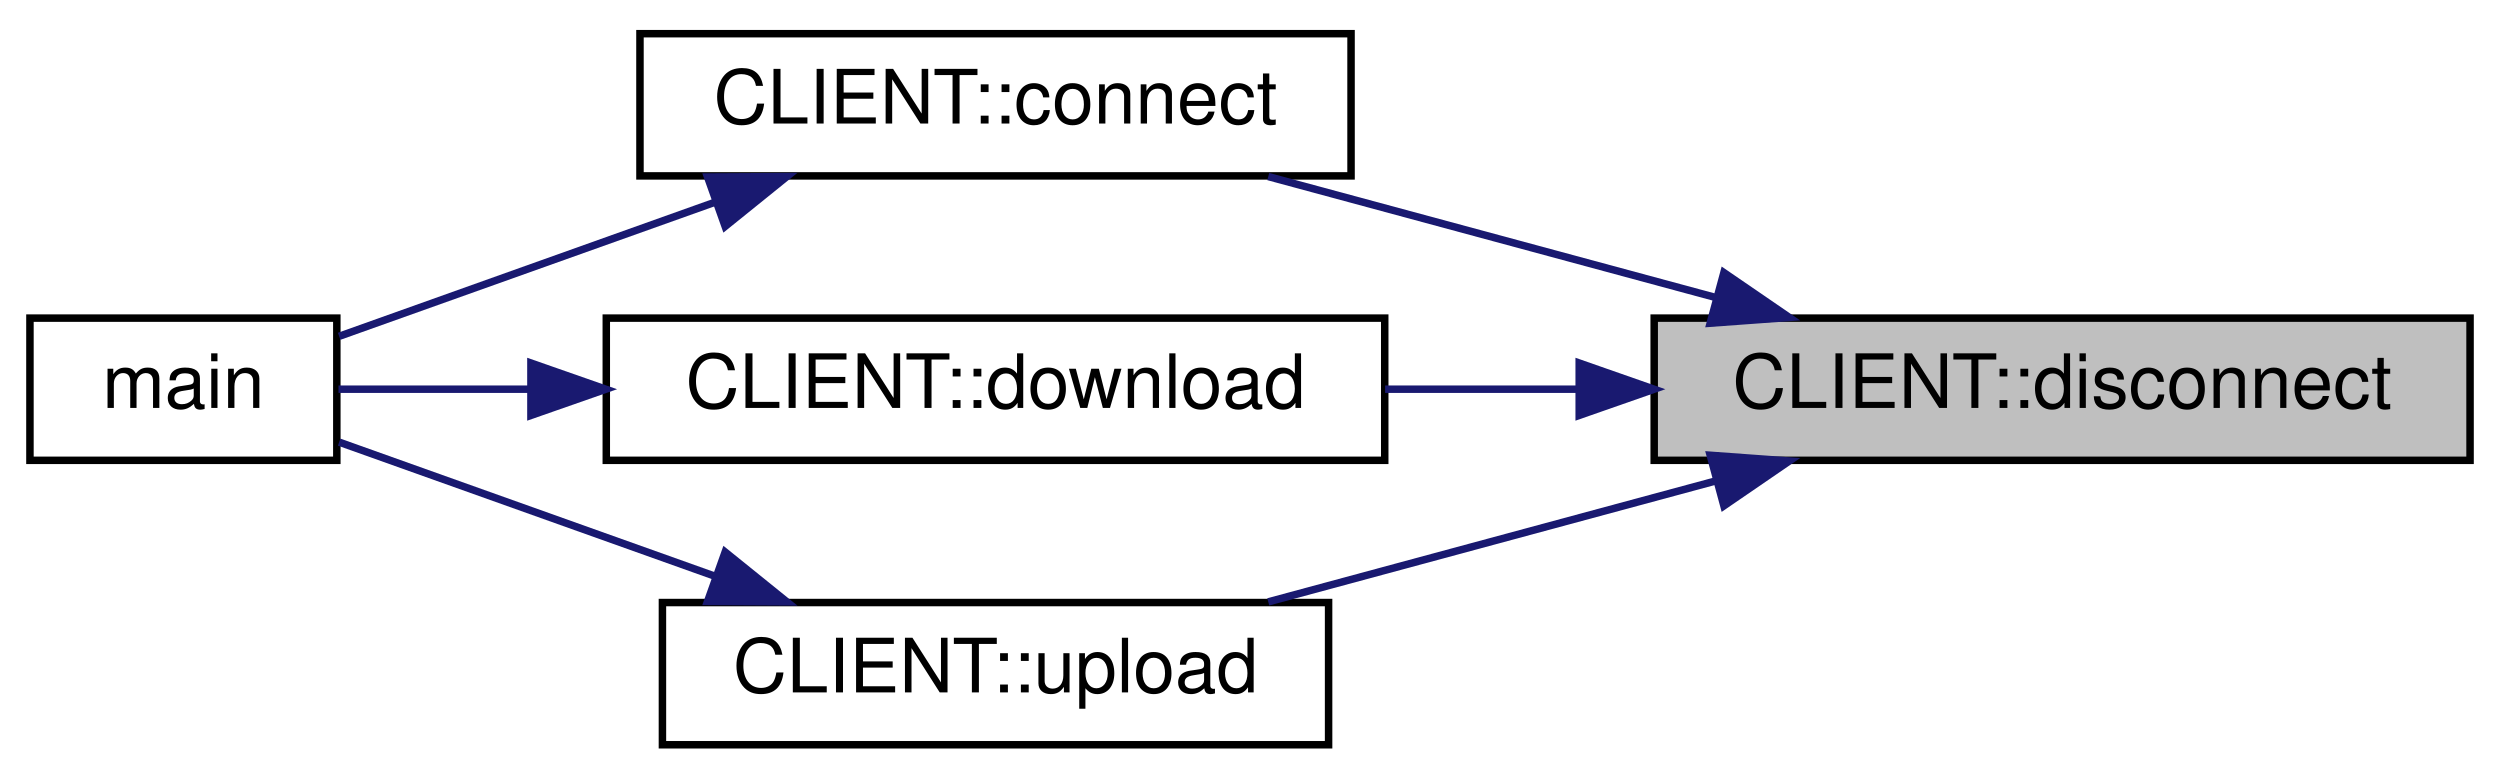
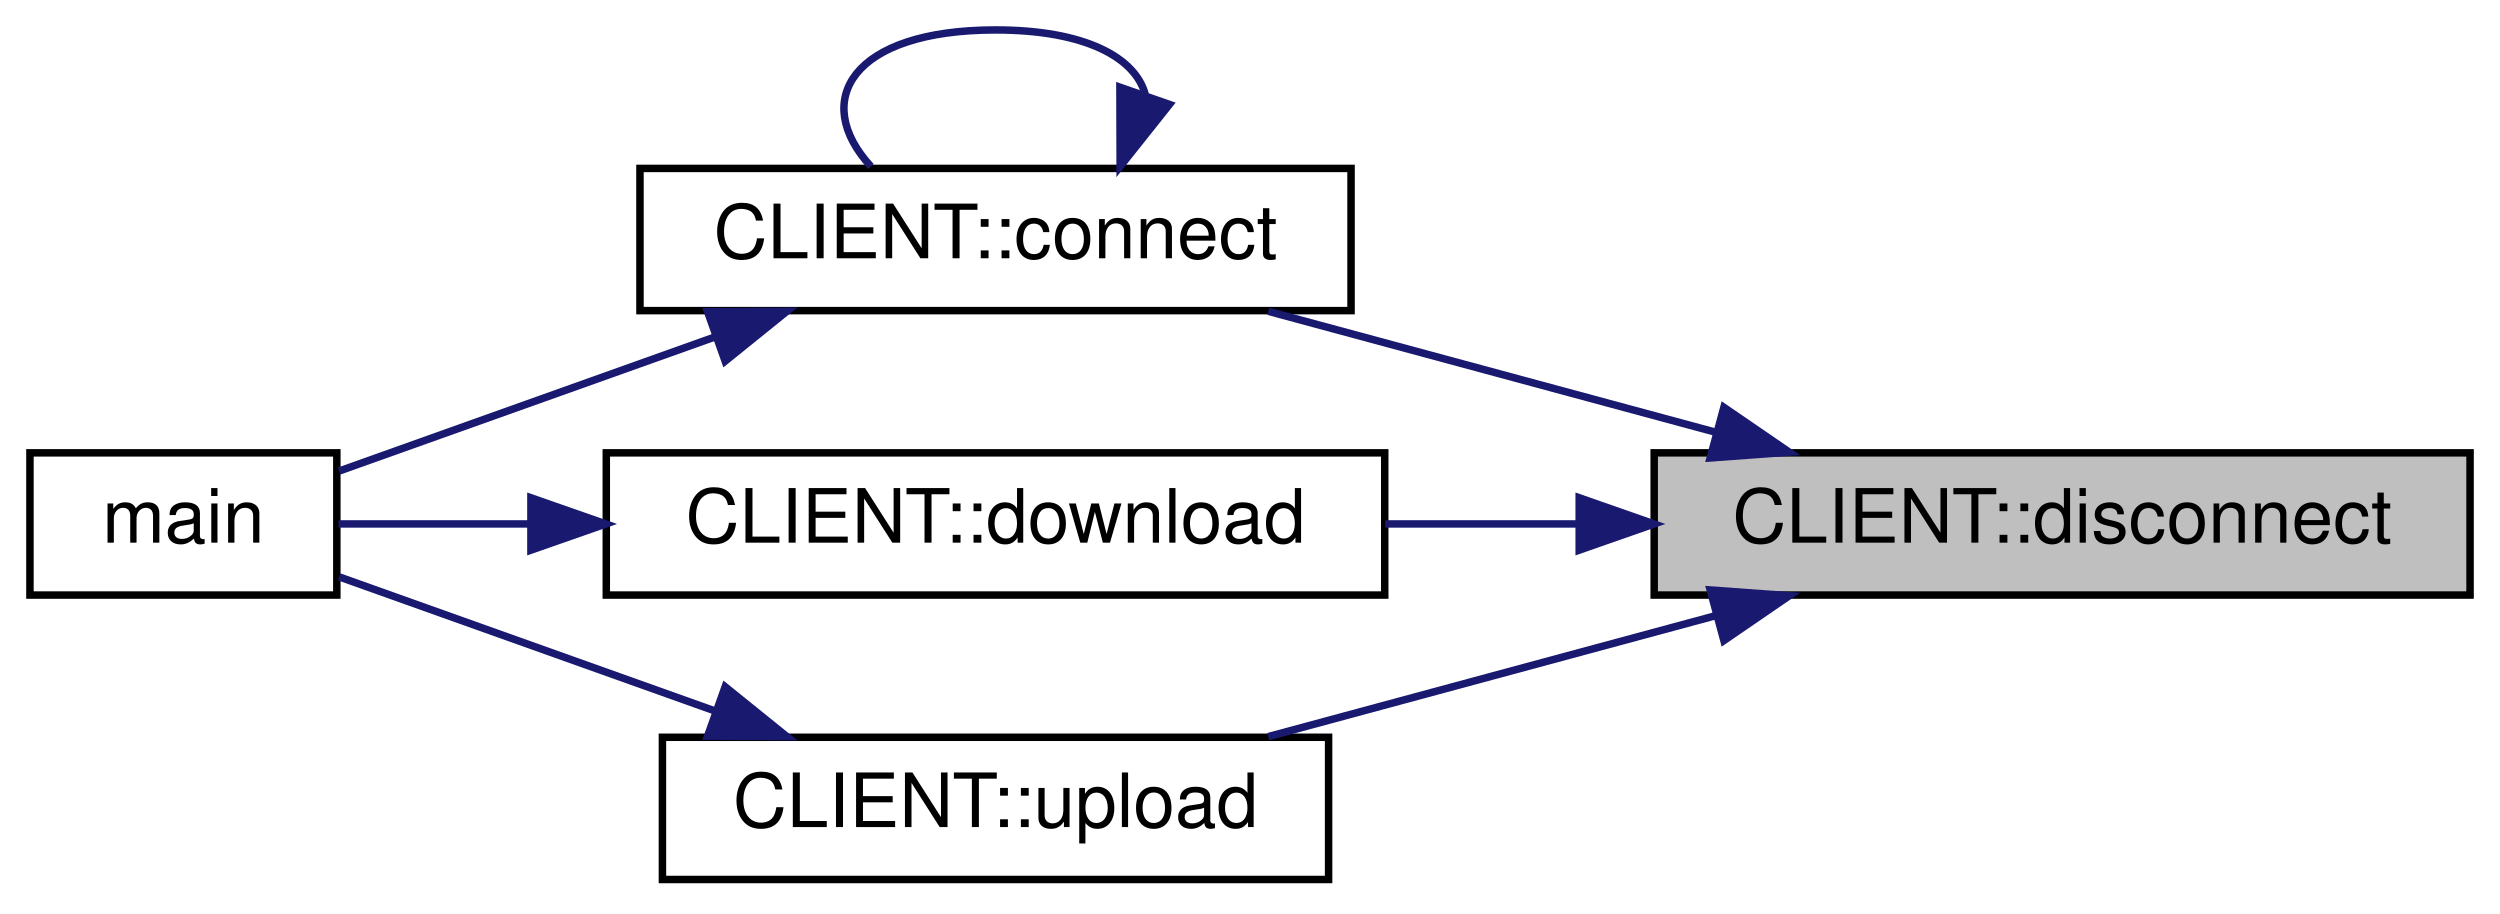
- <svg xmlns="http://www.w3.org/2000/svg" xmlns:xlink="http://www.w3.org/1999/xlink" width="334pt" height="104pt" viewBox="0.00 0.00 334.00 104.00">
-   <g id="graph0" class="graph" transform="scale(1 1) rotate(0) translate(4 100)">
+ <svg xmlns="http://www.w3.org/2000/svg" xmlns:xlink="http://www.w3.org/1999/xlink" width="334pt" height="122pt" viewBox="0.00 0.00 334.00 122.00">
+   <g id="graph0" class="graph" transform="scale(1 1) rotate(0) translate(4 118)">
    <g id="node1" class="node">
      <g id="a_node1">
        <a xlink:title="Zamyka połączenie.">
          <polygon fill="#bfbfbf" stroke="black" points="217,-38.5 217,-57.5 326,-57.5 326,-38.5 217,-38.5" />
          <text text-anchor="middle" x="271.5" y="-45.5" font-family="Helvetica,sans-Serif" font-size="10.00">CLIENT::disconnect</text>
        </a>
      </g>
    </g>
    <g id="node2" class="node">
      <g id="a_node2">
-         <a xlink:href="class_c_l_i_e_n_t.html#a783756fadeb1f24218acdee54bfb7b4a" target="_top" xlink:title="Inicjacja połaczenia.">
+         <a xlink:href="class_c_l_i_e_n_t.html#a783756fadeb1f24218acdee54bfb7b4a" target="_top" xlink:title="Inicjacja połączenia.">
          <polygon fill="none" stroke="black" points="81.5,-76.5 81.5,-95.5 176.5,-95.5 176.5,-76.5 81.5,-76.5" />
          <text text-anchor="middle" x="129" y="-83.5" font-family="Helvetica,sans-Serif" font-size="10.00">CLIENT::connect</text>
        </a>
      </g>
    </g>
    <g id="edge1" class="edge">
      <path fill="none" stroke="midnightblue" d="M225.22,-60.25C205.86,-65.48 183.58,-71.51 165.44,-76.41" />
      <polygon fill="midnightblue" stroke="midnightblue" points="226.31,-63.58 235.05,-57.59 224.48,-56.82 226.31,-63.58" />
    </g>
    <g id="node4" class="node">
      <g id="a_node4">
        <a xlink:href="class_c_l_i_e_n_t.html#ad348ac551652139ec10b8598f72527c1" target="_top" xlink:title="Pobieranie pliku.">
          <polygon fill="none" stroke="black" points="77,-38.5 77,-57.5 181,-57.5 181,-38.5 77,-38.5" />
          <text text-anchor="middle" x="129" y="-45.5" font-family="Helvetica,sans-Serif" font-size="10.00">CLIENT::download</text>
        </a>
      </g>
    </g>
-     <g id="edge3" class="edge">
+     <g id="edge4" class="edge">
      <path fill="none" stroke="midnightblue" d="M206.91,-48C198.25,-48 189.45,-48 181.05,-48" />
      <polygon fill="midnightblue" stroke="midnightblue" points="206.98,-51.5 216.98,-48 206.98,-44.5 206.98,-51.5" />
    </g>
    <g id="node5" class="node">
      <g id="a_node5">
        <a xlink:href="class_c_l_i_e_n_t.html#a83c83556e186942b8d9c8b812a295454" target="_top" xlink:title="Wysyłanie pliku.">
          <polygon fill="none" stroke="black" points="84.5,-0.5 84.5,-19.5 173.5,-19.5 173.5,-0.5 84.5,-0.5" />
          <text text-anchor="middle" x="129" y="-7.5" font-family="Helvetica,sans-Serif" font-size="10.00">CLIENT::upload</text>
        </a>
      </g>
    </g>
-     <g id="edge5" class="edge">
+     <g id="edge6" class="edge">
      <path fill="none" stroke="midnightblue" d="M225.22,-35.75C205.86,-30.52 183.58,-24.49 165.44,-19.59" />
      <polygon fill="midnightblue" stroke="midnightblue" points="224.48,-39.18 235.05,-38.41 226.31,-32.42 224.48,-39.18" />
+     </g>
+     <g id="edge2" class="edge">
+       <path fill="none" stroke="midnightblue" d="M149,-105.4C147.66,-110.31 141,-114 129,-114 109.8,-114 104.26,-104.57 112.35,-95.76" />
+       <polygon fill="midnightblue" stroke="midnightblue" points="152.24,-104.05 145.65,-95.76 145.62,-106.35 152.24,-104.05" />
    </g>
    <g id="node3" class="node">
      <g id="a_node3">
        <a xlink:href="main__c_8cpp.html#a0ddf1224851353fc92bfbff6f499fa97" target="_top" xlink:title="Funkcja główna programu klienta.">
          <polygon fill="none" stroke="black" points="0,-38.5 0,-57.5 41,-57.5 41,-38.5 0,-38.5" />
          <text text-anchor="middle" x="20.5" y="-45.5" font-family="Helvetica,sans-Serif" font-size="10.00">main</text>
        </a>
      </g>
    </g>
-     <g id="edge2" class="edge">
+     <g id="edge3" class="edge">
      <path fill="none" stroke="midnightblue" d="M91.56,-73C74.73,-66.99 55.39,-60.09 41.31,-55.07" />
      <polygon fill="midnightblue" stroke="midnightblue" points="90.53,-76.35 101.13,-76.41 92.88,-69.75 90.53,-76.35" />
    </g>
-     <g id="edge4" class="edge">
+     <g id="edge5" class="edge">
      <path fill="none" stroke="midnightblue" d="M66.83,-48C57.58,-48 48.66,-48 41.22,-48" />
      <polygon fill="midnightblue" stroke="midnightblue" points="66.93,-51.5 76.93,-48 66.93,-44.5 66.93,-51.5" />
    </g>
-     <g id="edge6" class="edge">
+     <g id="edge7" class="edge">
      <path fill="none" stroke="midnightblue" d="M91.56,-23C74.73,-29.01 55.39,-35.91 41.31,-40.93" />
      <polygon fill="midnightblue" stroke="midnightblue" points="92.88,-26.25 101.13,-19.59 90.53,-19.65 92.88,-26.25" />
    </g>
  </g>
</svg>
